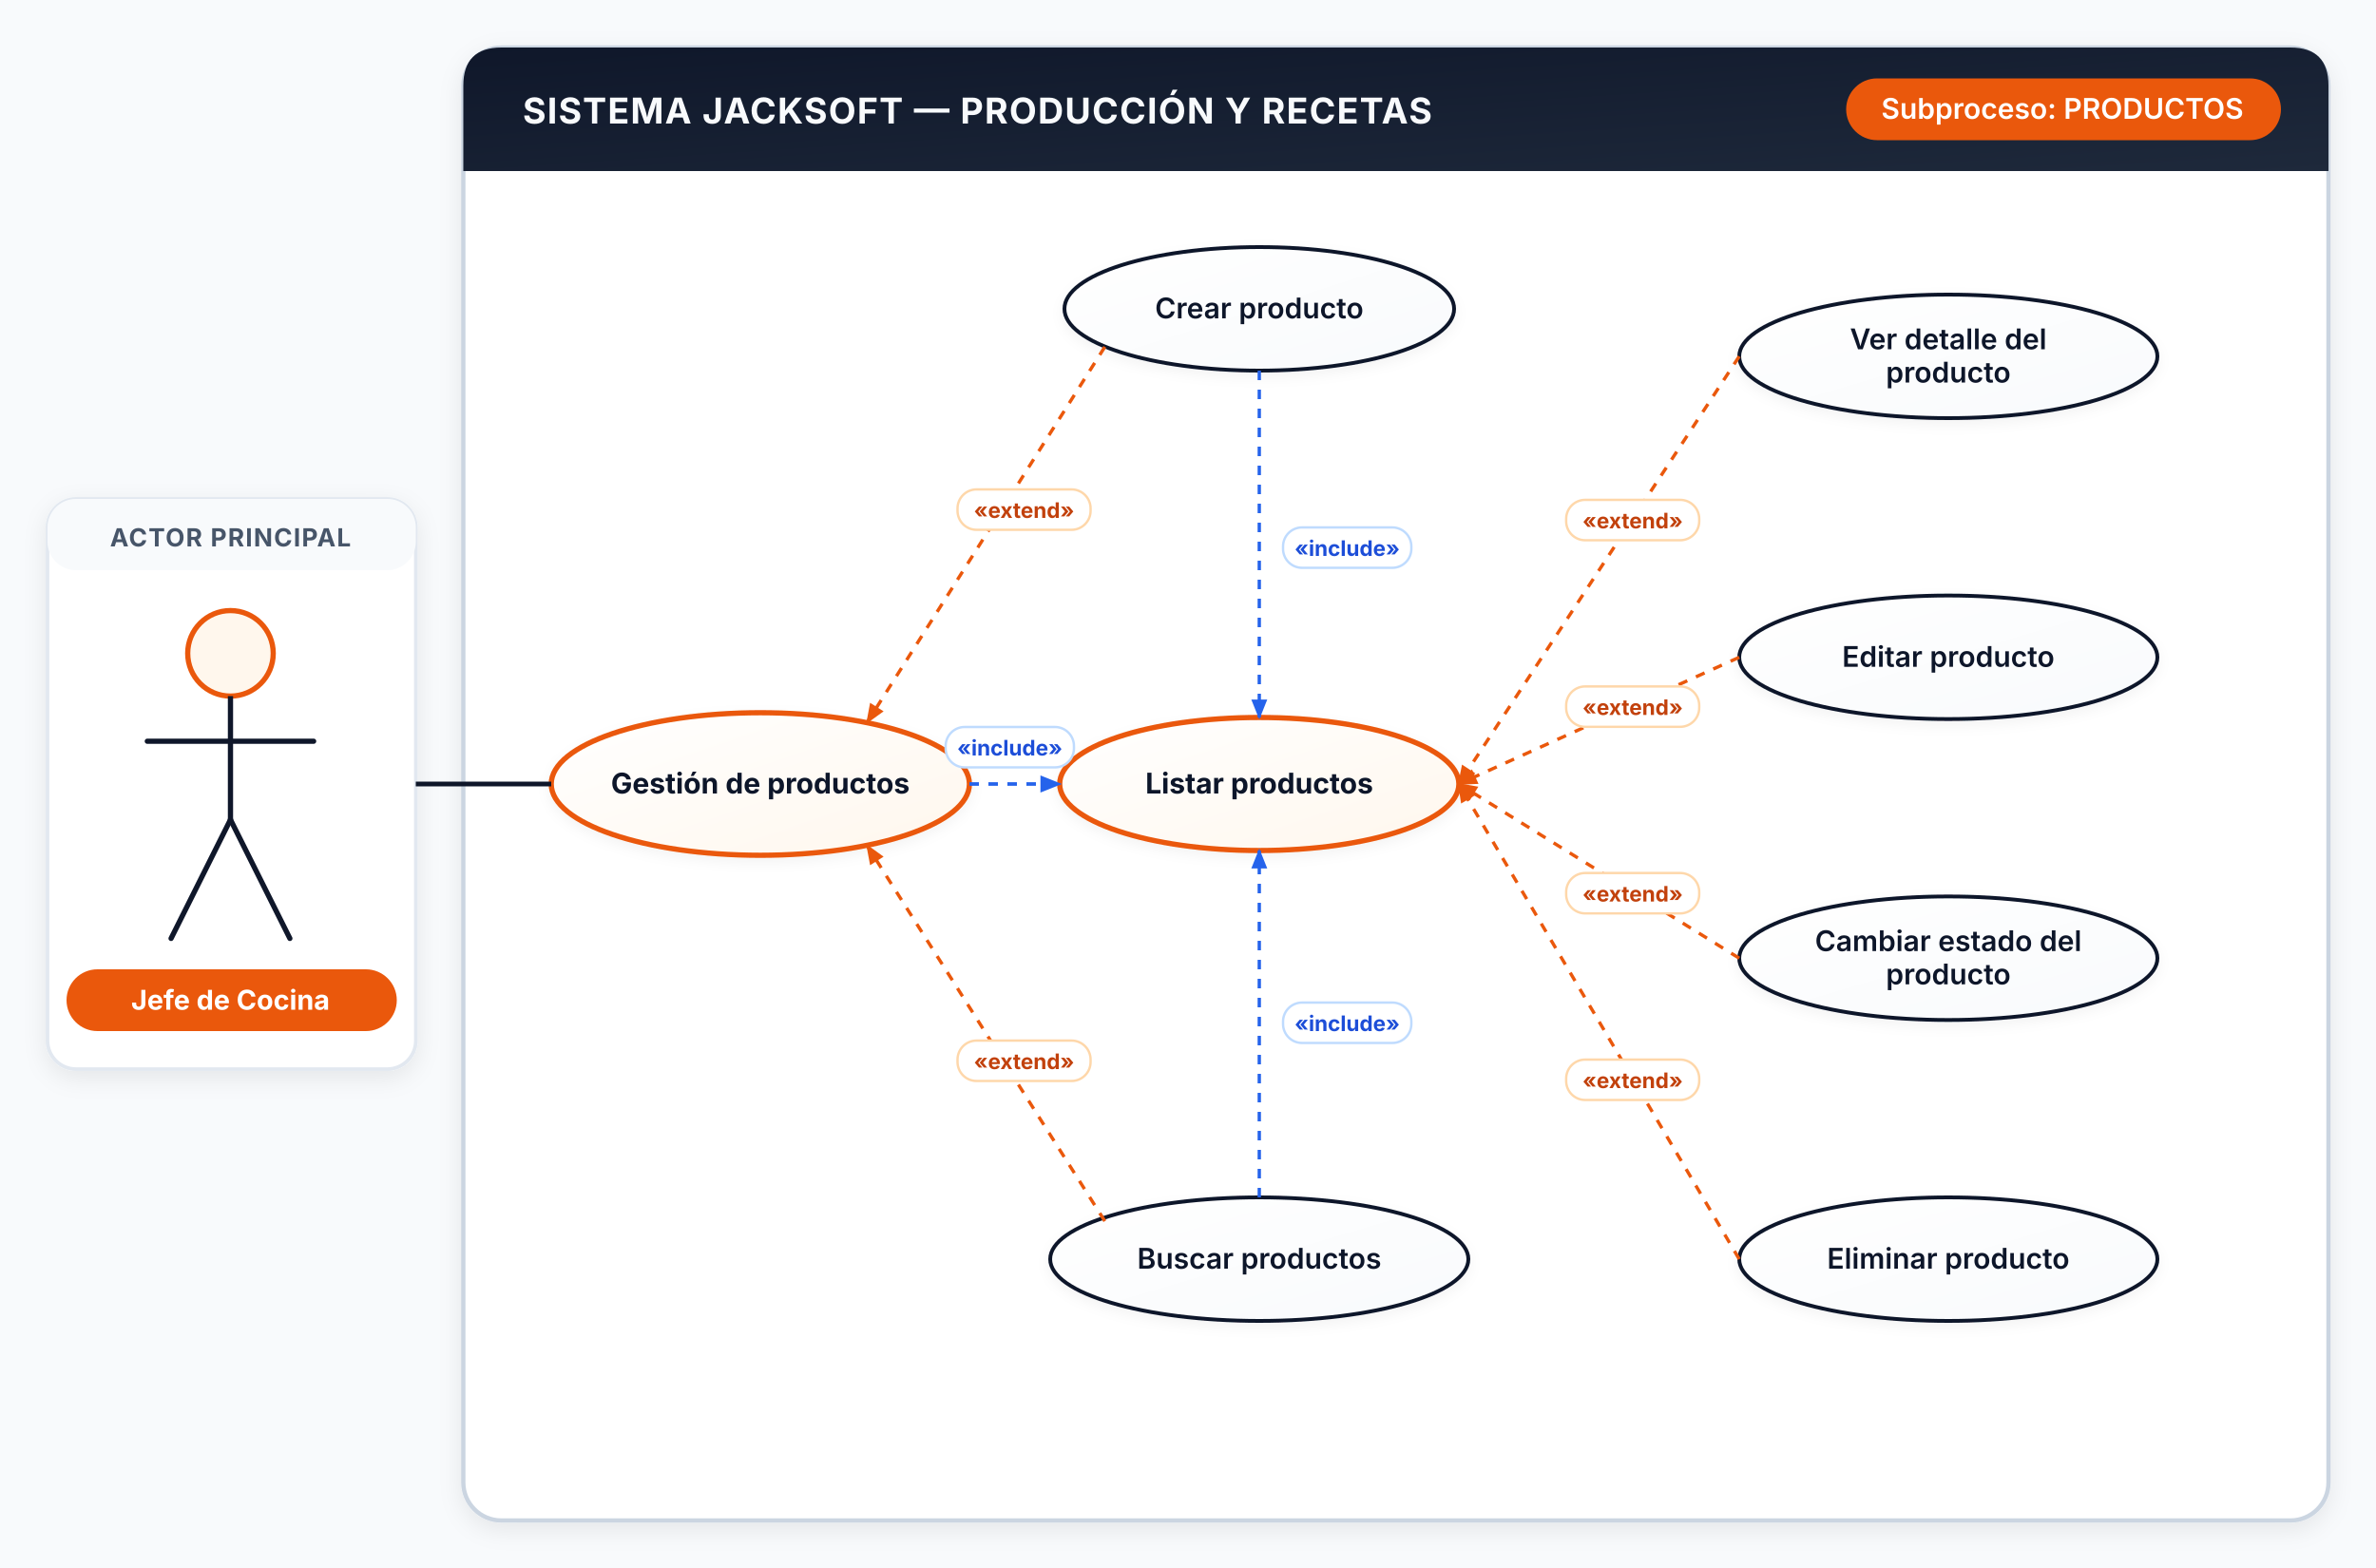
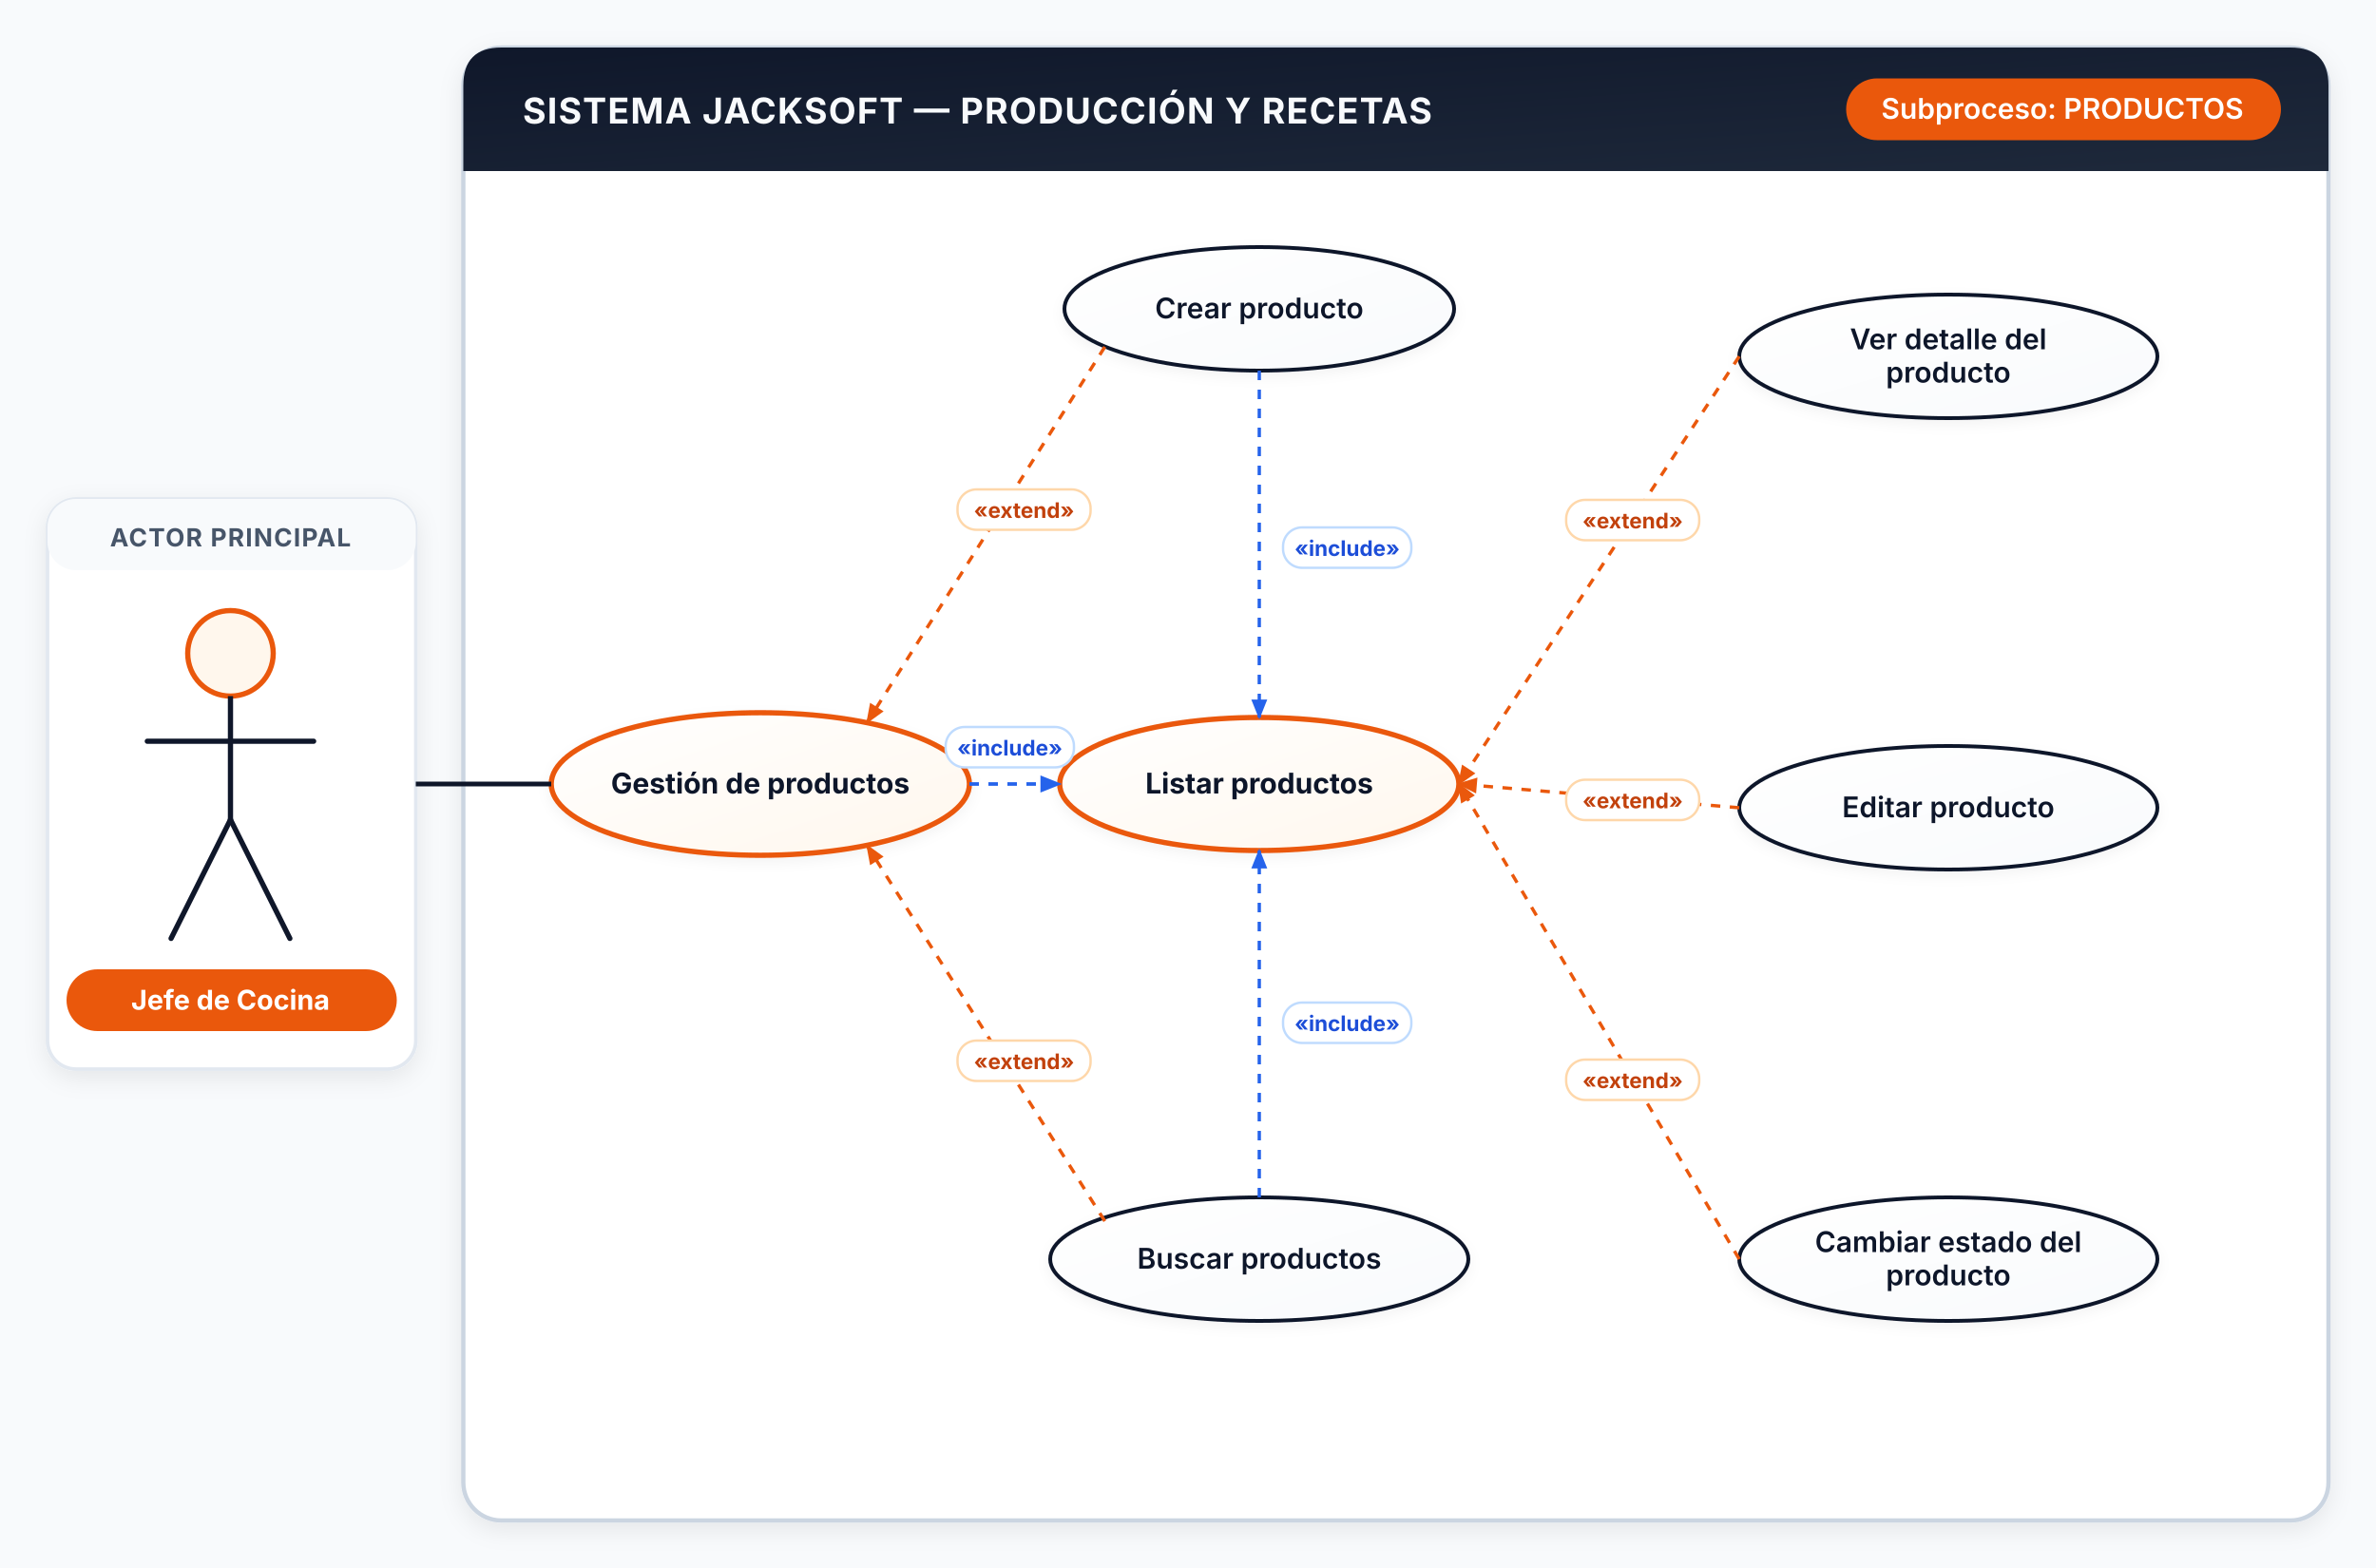
<svg xmlns="http://www.w3.org/2000/svg" width="1000" height="660" viewBox="0 0 1000 660">
  <defs>
    <linearGradient id="headerGrad" x1="0%" y1="0%" x2="100%" y2="100%">
      <stop offset="0%" stop-color="#0f172a" />
      <stop offset="100%" stop-color="#1e293b" />
    </linearGradient>
    <linearGradient id="hubUcGrad" x1="0%" y1="0%" x2="100%" y2="100%">
      <stop offset="0%" stop-color="#ffffff" />
      <stop offset="100%" stop-color="#fff7ed" />
    </linearGradient>
    <linearGradient id="ucGrad" x1="0%" y1="0%" x2="100%" y2="100%">
      <stop offset="0%" stop-color="#ffffff" />
      <stop offset="100%" stop-color="#f8fafc" />
    </linearGradient>
    <marker id="extendArrow" viewBox="0 0 10 10" refX="9" refY="5" markerWidth="6" markerHeight="6" orient="auto-start-reverse">
      <path d="M 0 1 L 10 5 L 0 9 z" fill="#ea580c" />
    </marker>
    <marker id="includeArrow" viewBox="0 0 10 10" refX="9" refY="5" markerWidth="6" markerHeight="6" orient="auto-start-reverse">
      <path d="M 0 1 L 10 5 L 0 9 z" fill="#2563eb" />
    </marker>
    <filter id="cardShadow" x="-10%" y="-10%" width="120%" height="125%" filterUnits="userSpaceOnUse">
      <feDropShadow dx="0" dy="3" stdDeviation="5" flood-color="#0f172a" flood-opacity="0.08" />
    </filter>
    <filter id="pillShadow" x="-10%" y="-10%" width="120%" height="130%" filterUnits="userSpaceOnUse">
      <feDropShadow dx="0" dy="2" stdDeviation="2.5" flood-color="#000000" flood-opacity="0.05" />
    </filter>
  </defs>
  <rect width="100%" height="100%" fill="#f8fafc" />
  <rect x="195" y="20" width="785" height="620" rx="16" fill="#ffffff" stroke="#cbd5e1" stroke-width="1.8" filter="url(#cardShadow)" />
  <path d="M 195 36 Q 195 20 211 20 L 964 20 Q 980 20 980 36 L 980 72 L 195 72 Z" fill="url(#headerGrad)" />
  <text x="220" y="52" font-family="'Inter', -apple-system, sans-serif" font-size="15" font-weight="700" fill="#f8fafc" letter-spacing="0.5">
    SISTEMA JACKSOFT — PRODUCCIÓN Y RECETAS
  </text>
  <rect x="777" y="33" width="183" height="26" rx="13" fill="#ea580c" />
  <text x="868" y="50" font-family="'Inter', -apple-system, sans-serif" font-size="12" font-weight="600" fill="#ffffff" text-anchor="middle">
    Subproceso: PRODUCTOS
  </text>
  <rect x="20" y="210.0" width="155" height="240" rx="12" fill="#ffffff" stroke="#e2e8f0" stroke-width="1.5" filter="url(#cardShadow)" />
  <rect x="20" y="210.0" width="155" height="30" rx="12" fill="#f8fafc" />
  <text x="97" y="230.0" font-family="'Inter', -apple-system, sans-serif" font-size="10.5" font-weight="700" fill="#475569" text-anchor="middle" letter-spacing="0.5">
    ACTOR PRINCIPAL
  </text>
  <circle cx="97" cy="275.0" r="18" fill="#fff7ed" stroke="#ea580c" stroke-width="2.2" />
  <line x1="97" y1="293.0" x2="97" y2="345.0" stroke="#0f172a" stroke-width="2.2" />
  <line x1="62" y1="312.0" x2="132" y2="312.0" stroke="#0f172a" stroke-width="2.2" stroke-linecap="round" />
  <line x1="97" y1="345.0" x2="72" y2="395.0" stroke="#0f172a" stroke-width="2.2" stroke-linecap="round" />
  <line x1="97" y1="345.0" x2="122" y2="395.0" stroke="#0f172a" stroke-width="2.2" stroke-linecap="round" />
  <rect x="28" y="408.0" width="139" height="26" rx="13" fill="#ea580c" />
  <text x="97" y="425.0" font-family="'Inter', -apple-system, sans-serif" font-size="11.5" font-weight="700" fill="#ffffff" text-anchor="middle">
    Jefe de Cocina
  </text>
  <g filter="url(#pillShadow)">
    <ellipse cx="320" cy="330.0" rx="88" ry="30" fill="url(#hubUcGrad)" stroke="#ea580c" stroke-width="2.2" />
    <text x="320" y="334.0" font-family="'Inter', sans-serif" font-size="12" font-weight="700" fill="#0f172a" text-anchor="middle">Gestión de productos</text>
  </g>
  <line x1="175" y1="330.0" x2="232" y2="330.0" stroke="#0f172a" stroke-width="2" />
  <g filter="url(#pillShadow)">
    <ellipse cx="530" cy="330.0" rx="84" ry="28" fill="url(#hubUcGrad)" stroke="#ea580c" stroke-width="2.2" />
    <text x="530" y="334.0" font-family="'Inter', sans-serif" font-size="12" font-weight="700" fill="#0f172a" text-anchor="middle">Listar productos</text>
  </g>
  <line x1="408" y1="330.0" x2="446" y2="330.0" stroke="#2563eb" stroke-width="1.5" stroke-dasharray="4,4" marker-end="url(#includeArrow)" />
  <rect x="398.0" y="306.0" width="54" height="17" rx="8" fill="#ffffff" stroke="#bfdbfe" stroke-width="1" />
  <text x="425.0" y="318.0" font-family="'Inter', sans-serif" font-size="9" font-weight="700" fill="#1d4ed8" text-anchor="middle">«include»</text>
  <g filter="url(#pillShadow)">
    <ellipse cx="530" cy="130" rx="82" ry="26" fill="url(#ucGrad)" stroke="#0f172a" stroke-width="1.6" />
    <text x="530" y="134.0" font-family="'Inter', sans-serif" font-size="12" font-weight="600" fill="#0f172a" text-anchor="middle">Crear producto</text>
  </g>
  <line x1="465" y1="146" x2="365" y2="304.0" stroke="#ea580c" stroke-width="1.4" stroke-dasharray="4,4" marker-end="url(#extendArrow)" />
  <rect x="403.0" y="206.0" width="56" height="17" rx="8" fill="#ffffff" stroke="#fed7aa" stroke-width="1" />
  <text x="431.0" y="218.0" font-family="'Inter', sans-serif" font-size="9" font-weight="700" fill="#c2410c" text-anchor="middle">«extend»</text>
  <line x1="530" y1="156" x2="530" y2="302.0" stroke="#2563eb" stroke-width="1.4" stroke-dasharray="4,4" marker-end="url(#includeArrow)" />
  <rect x="540" y="222.0" width="54" height="17" rx="8" fill="#ffffff" stroke="#bfdbfe" stroke-width="1" />
  <text x="567" y="234.0" font-family="'Inter', sans-serif" font-size="9" font-weight="700" fill="#1d4ed8" text-anchor="middle">«include»</text>
  <g filter="url(#pillShadow)">
    <ellipse cx="530" cy="530" rx="88" ry="26" fill="url(#ucGrad)" stroke="#0f172a" stroke-width="1.6" />
    <text x="530" y="534.0" font-family="'Inter', sans-serif" font-size="12" font-weight="600" fill="#0f172a" text-anchor="middle">Buscar productos</text>
  </g>
  <line x1="465" y1="514" x2="365" y2="356.0" stroke="#ea580c" stroke-width="1.4" stroke-dasharray="4,4" marker-end="url(#extendArrow)" />
  <rect x="403.0" y="438.0" width="56" height="17" rx="8" fill="#ffffff" stroke="#fed7aa" stroke-width="1" />
  <text x="431.0" y="450.0" font-family="'Inter', sans-serif" font-size="9" font-weight="700" fill="#c2410c" text-anchor="middle">«extend»</text>
  <line x1="530" y1="504" x2="530" y2="358.0" stroke="#2563eb" stroke-width="1.4" stroke-dasharray="4,4" marker-end="url(#includeArrow)" />
  <rect x="540" y="422.0" width="54" height="17" rx="8" fill="#ffffff" stroke="#bfdbfe" stroke-width="1" />
  <text x="567" y="434.0" font-family="'Inter', sans-serif" font-size="9" font-weight="700" fill="#1d4ed8" text-anchor="middle">«include»</text>
  <g filter="url(#pillShadow)">
    <ellipse cx="820" cy="150.0" rx="88" ry="26" fill="url(#ucGrad)" stroke="#0f172a" stroke-width="1.6" />
    <text x="820" y="147.0" font-family="'Inter', sans-serif" font-size="12" font-weight="600" fill="#0f172a" text-anchor="middle">Ver detalle del</text>
    <text x="820" y="161.0" font-family="'Inter', sans-serif" font-size="12" font-weight="600" fill="#0f172a" text-anchor="middle">producto</text>
  </g>
  <line x1="732" y1="150.0" x2="614" y2="330.0" stroke="#ea580c" stroke-width="1.4" stroke-dasharray="4,4" marker-end="url(#extendArrow)" />
  <rect x="659.16" y="210.4" width="56" height="17" rx="8" fill="#ffffff" stroke="#fed7aa" stroke-width="1" />
  <text x="687.16" y="222.4" font-family="'Inter', sans-serif" font-size="9" font-weight="700" fill="#c2410c" text-anchor="middle">«extend»</text>
  <g filter="url(#pillShadow)">
-     <ellipse cx="820" cy="276.667" rx="88" ry="26" fill="url(#ucGrad)" stroke="#0f172a" stroke-width="1.6" />
-     <text x="820" y="280.667" font-family="'Inter', sans-serif" font-size="12" font-weight="600" fill="#0f172a" text-anchor="middle">Editar producto</text>
+     <ellipse cx="820" cy="340.0" rx="88" ry="26" fill="url(#ucGrad)" stroke="#0f172a" stroke-width="1.6" />
+     <text x="820" y="344.0" font-family="'Inter', sans-serif" font-size="12" font-weight="600" fill="#0f172a" text-anchor="middle">Editar producto</text>
  </g>
-   <line x1="732" y1="276.667" x2="614" y2="330.0" stroke="#ea580c" stroke-width="1.4" stroke-dasharray="4,4" marker-end="url(#extendArrow)" />
-   <rect x="659.16" y="288.933" width="56" height="17" rx="8" fill="#ffffff" stroke="#fed7aa" stroke-width="1" />
-   <text x="687.16" y="300.933" font-family="'Inter', sans-serif" font-size="9" font-weight="700" fill="#c2410c" text-anchor="middle">«extend»</text>
-   <g filter="url(#pillShadow)">
-     <ellipse cx="820" cy="403.333" rx="88" ry="26" fill="url(#ucGrad)" stroke="#0f172a" stroke-width="1.6" />
-     <text x="820" y="400.333" font-family="'Inter', sans-serif" font-size="12" font-weight="600" fill="#0f172a" text-anchor="middle">Cambiar estado del</text>
-     <text x="820" y="414.333" font-family="'Inter', sans-serif" font-size="12" font-weight="600" fill="#0f172a" text-anchor="middle">producto</text>
-   </g>
-   <line x1="732" y1="403.333" x2="614" y2="330.0" stroke="#ea580c" stroke-width="1.4" stroke-dasharray="4,4" marker-end="url(#extendArrow)" />
-   <rect x="659.16" y="367.467" width="56" height="17" rx="8" fill="#ffffff" stroke="#fed7aa" stroke-width="1" />
-   <text x="687.16" y="379.467" font-family="'Inter', sans-serif" font-size="9" font-weight="700" fill="#c2410c" text-anchor="middle">«extend»</text>
+   <line x1="732" y1="340.0" x2="614" y2="330.0" stroke="#ea580c" stroke-width="1.4" stroke-dasharray="4,4" marker-end="url(#extendArrow)" />
+   <rect x="659.16" y="328.2" width="56" height="17" rx="8" fill="#ffffff" stroke="#fed7aa" stroke-width="1" />
+   <text x="687.16" y="340.2" font-family="'Inter', sans-serif" font-size="9" font-weight="700" fill="#c2410c" text-anchor="middle">«extend»</text>
  <g filter="url(#pillShadow)">
    <ellipse cx="820" cy="530.0" rx="88" ry="26" fill="url(#ucGrad)" stroke="#0f172a" stroke-width="1.6" />
-     <text x="820" y="534.0" font-family="'Inter', sans-serif" font-size="12" font-weight="600" fill="#0f172a" text-anchor="middle">Eliminar producto</text>
+     <text x="820" y="527.0" font-family="'Inter', sans-serif" font-size="12" font-weight="600" fill="#0f172a" text-anchor="middle">Cambiar estado del</text>
+     <text x="820" y="541.0" font-family="'Inter', sans-serif" font-size="12" font-weight="600" fill="#0f172a" text-anchor="middle">producto</text>
  </g>
  <line x1="732" y1="530.0" x2="614" y2="330.0" stroke="#ea580c" stroke-width="1.4" stroke-dasharray="4,4" marker-end="url(#extendArrow)" />
  <rect x="659.16" y="446.0" width="56" height="17" rx="8" fill="#ffffff" stroke="#fed7aa" stroke-width="1" />
  <text x="687.16" y="458.0" font-family="'Inter', sans-serif" font-size="9" font-weight="700" fill="#c2410c" text-anchor="middle">«extend»</text>
</svg>
